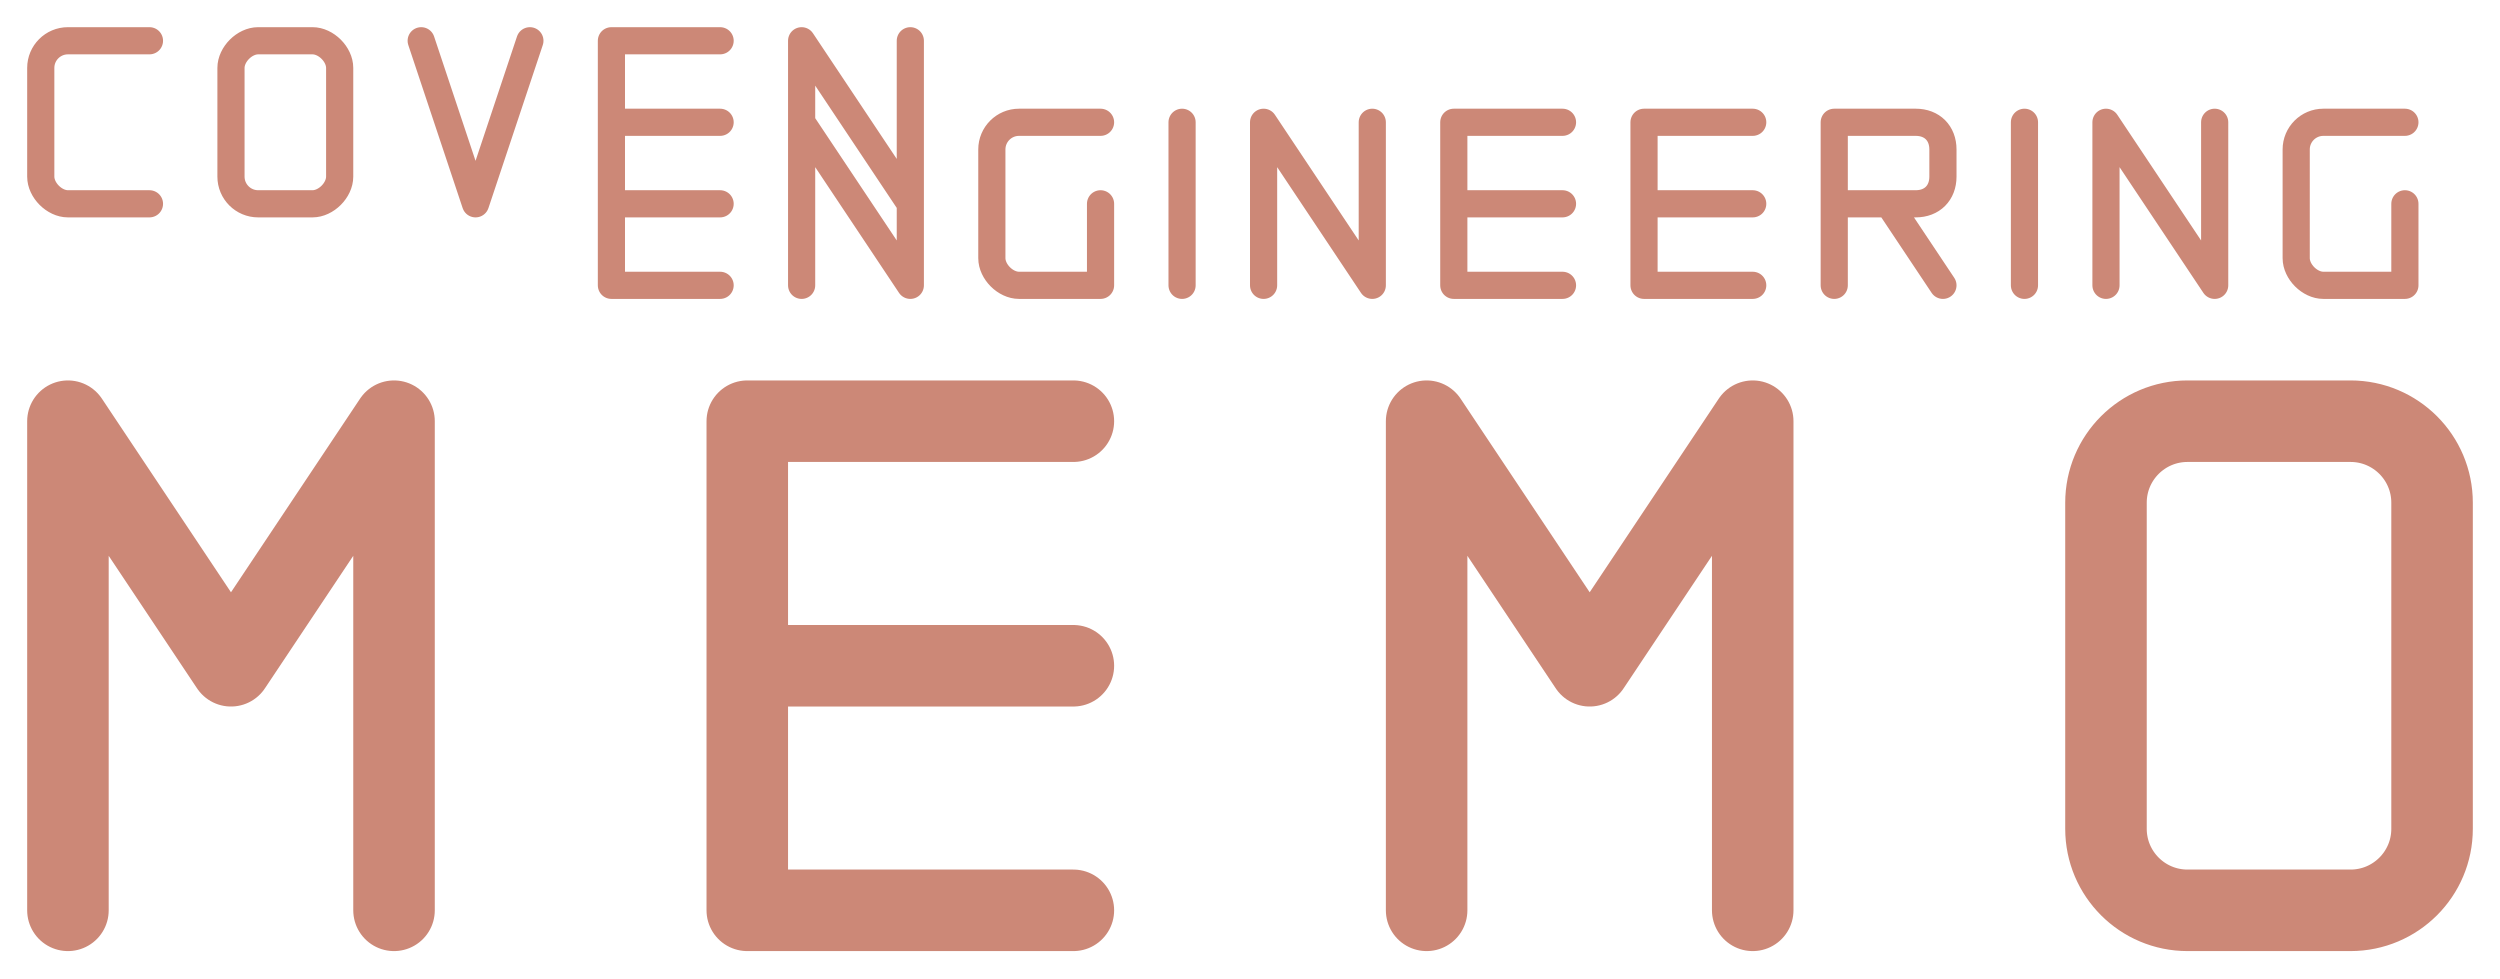
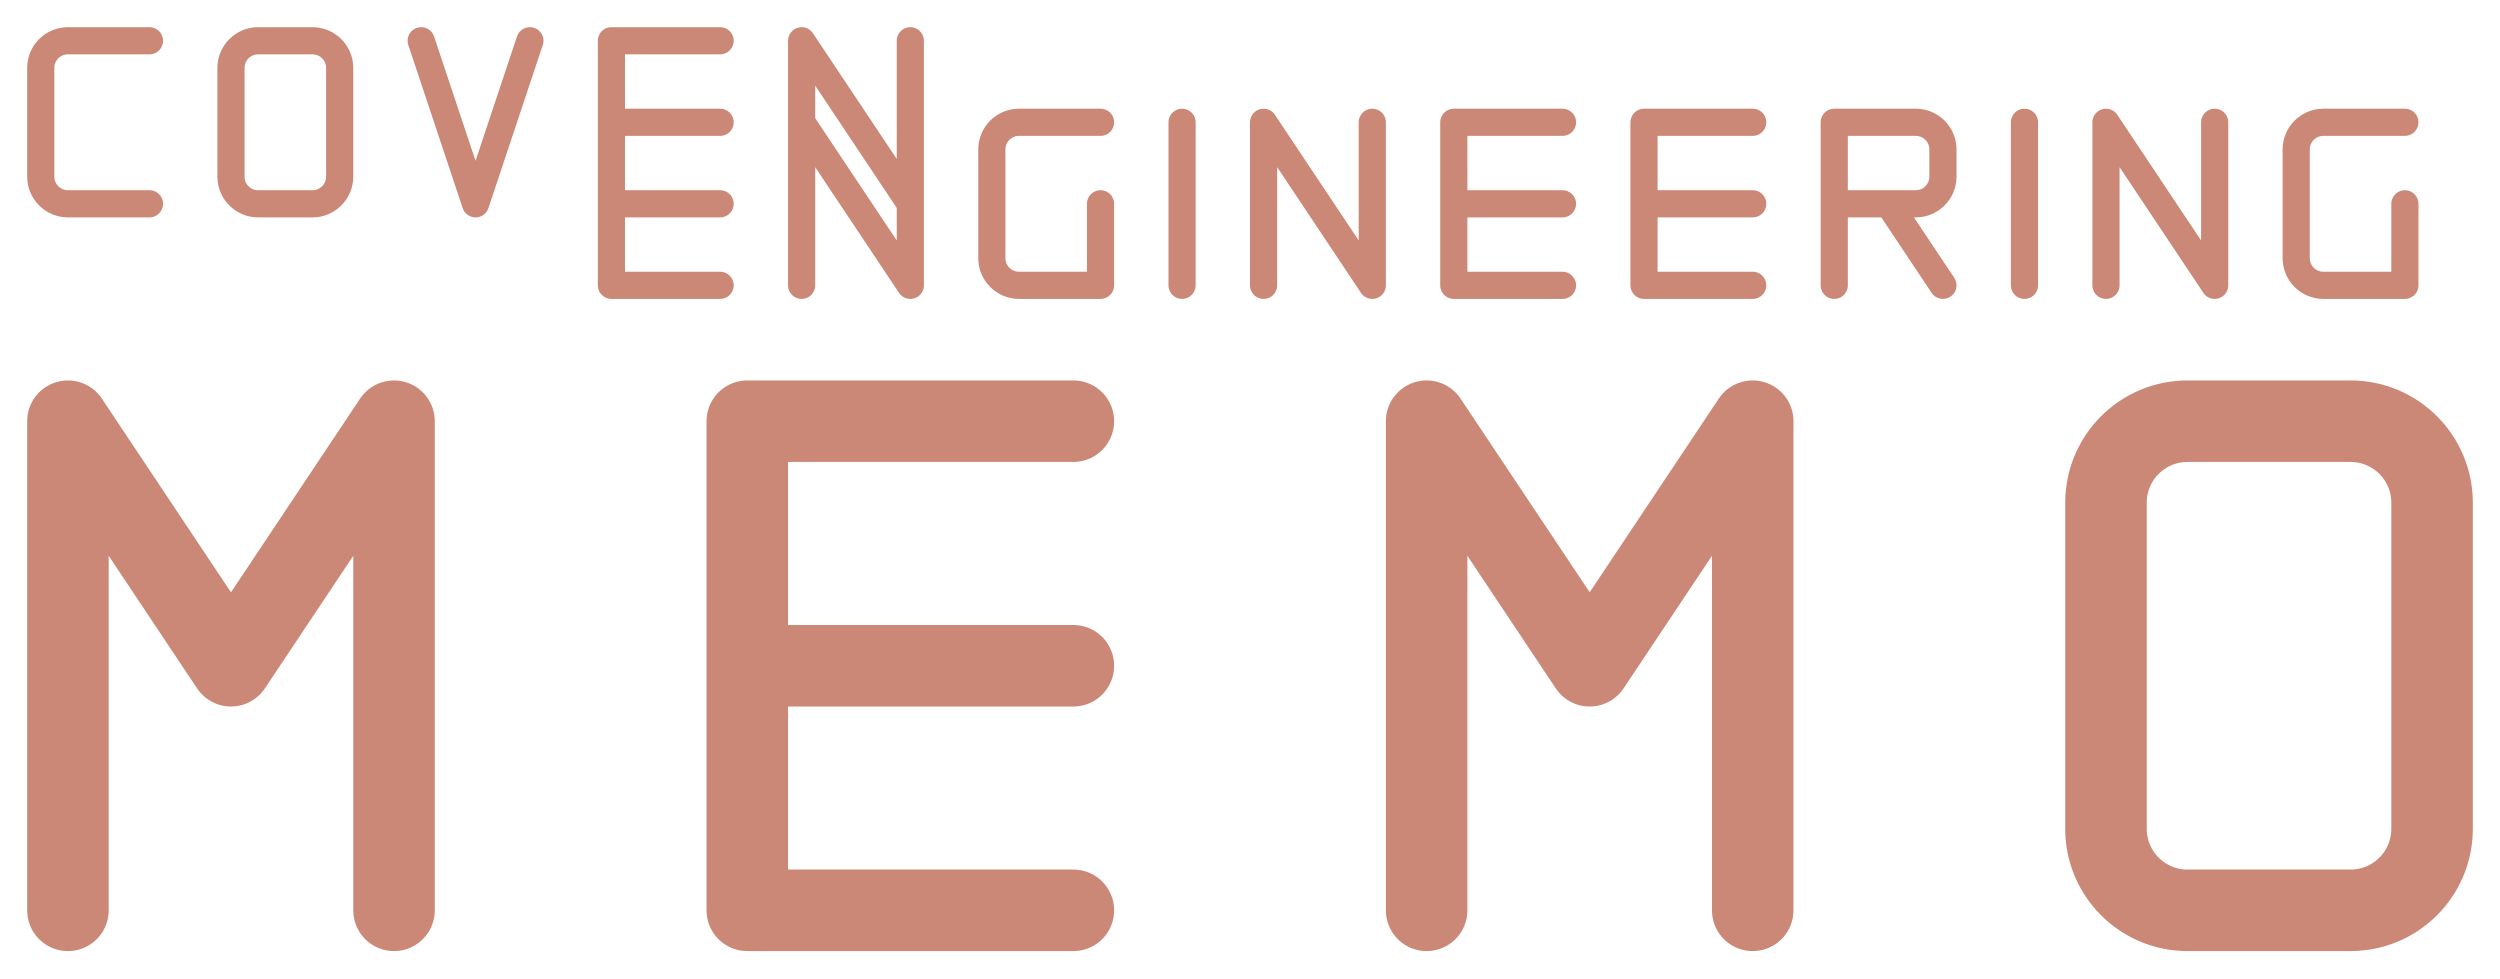
- <svg xmlns="http://www.w3.org/2000/svg" fill="none" stroke-linecap="round" stroke-linejoin="round" stroke="#c87" viewBox="0 0 92 36">
-   <path d="M26.5 1.5h-4v3h4-4v3h4m-7-6-2 6-2-6m-4 0c.5 0 1 .5 1 1v4c0 .5-.5 1-1 1h-2a1 1 0 0 1-1-1v-4c0-.5.5-1 1-1h2Zm-6 0h-3a1 1 0 0 0-1 1v4c0 .5.5 1 1 1h3m24 0v-6l4 6v-6m-7 3h-4v3h4-4v3h4m3 0v-6l4 6v-6m7 0h-3a1 1 0 0 0-1 1v4c0 .5.5 1 1 1h3v-3m3-3v6m3 0v-6l4 6v-6m7 0h-4v3h4-4v3h4m7-6h-4v3h4-4v3h4m3 0v-6h3c.6 0 1 .4 1 1v1c0 .6-.4 1-1 1h-3 2l2 3m3-6v6m3 0v-6l4 6v-6m7 0h-3a1 1 0 0 0-1 1v4c0 .5.5 1 1 1h3v-3" />
+ <svg xmlns="http://www.w3.org/2000/svg" fill="none" height="72" stroke-linecap="round" stroke-linejoin="round" stroke="#c87" viewBox="0 0 92 36" width="184">
+   <path d="M26.5 1.5h-4v3h4-4v3h4m-7-6-2 6-2-6m-4 0a1 1 0 0 1 1 1v4a1 1 0 0 1-1 1h-2a1 1 0 0 1-1-1v-4a1 1 0 0 1 1-1h2Zm-6 0h-3a1 1 0 0 0-1 1v4a1 1 0 0 0 1 1h3m24 0v-6l4 6v-6M26.5 4.5h-4v3h4-4v3h4m3 0v-6l4 6v-6m7 0h-3a1 1 0 0 0-1 1v4a1 1 0 0 0 1 1h3v-3m3-3v6m3 0v-6l4 6v-6m7 0h-4v3h4-4v3h4m7-6h-4v3h4-4v3h4m3 0v-6h3a1 1 0 0 1 1 1v1a1 1 0 0 1-1 1h-3 2l2 3m3-6v6m3 0v-6l4 6v-6m7 0h-3a1 1 0 0 0-1 1v4a1 1 0 0 0 1 1h3v-3" />
  <path stroke-width="3" d="M80.5 15.5a3 3 0 0 0-3 3v12a3 3 0 0 0 3 3h6a3 3 0 0 0 3-3v-12a3 3 0 0 0-3-3h-6Zm-28 18v-18l6 9 6-9v18m-25-18h-12v9h12-12v9h12m-37 0v-18l6 9 6-9v18" />
</svg>
